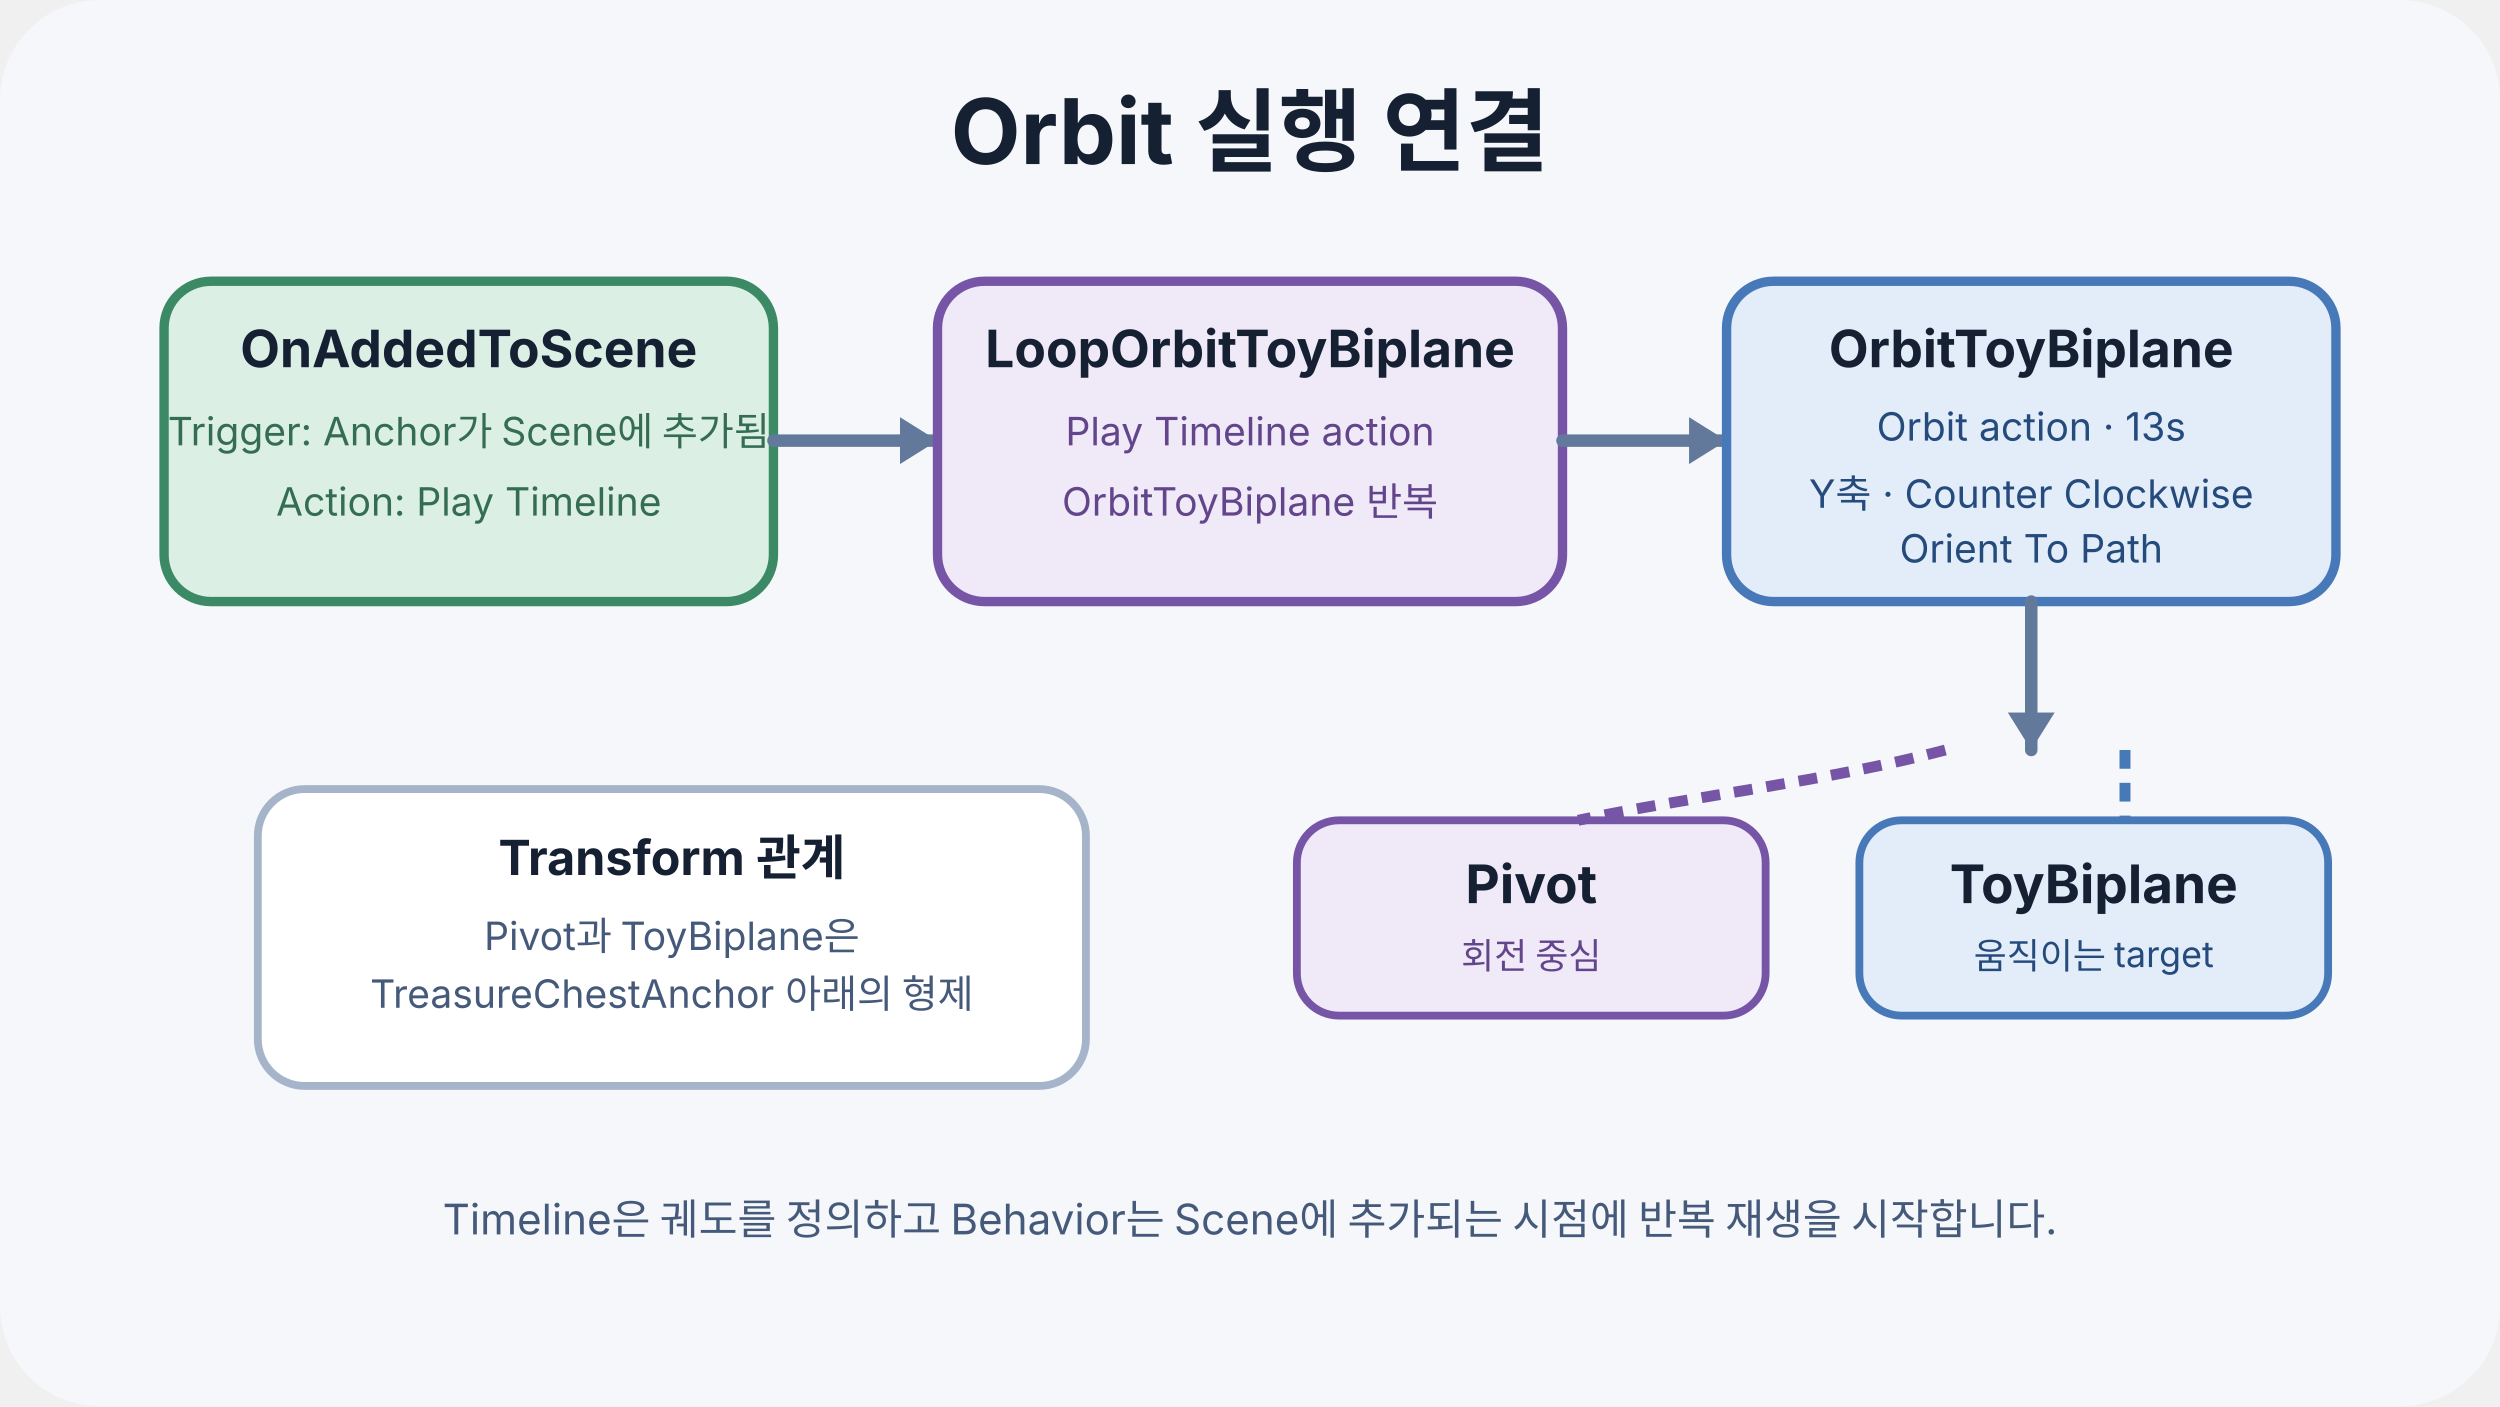
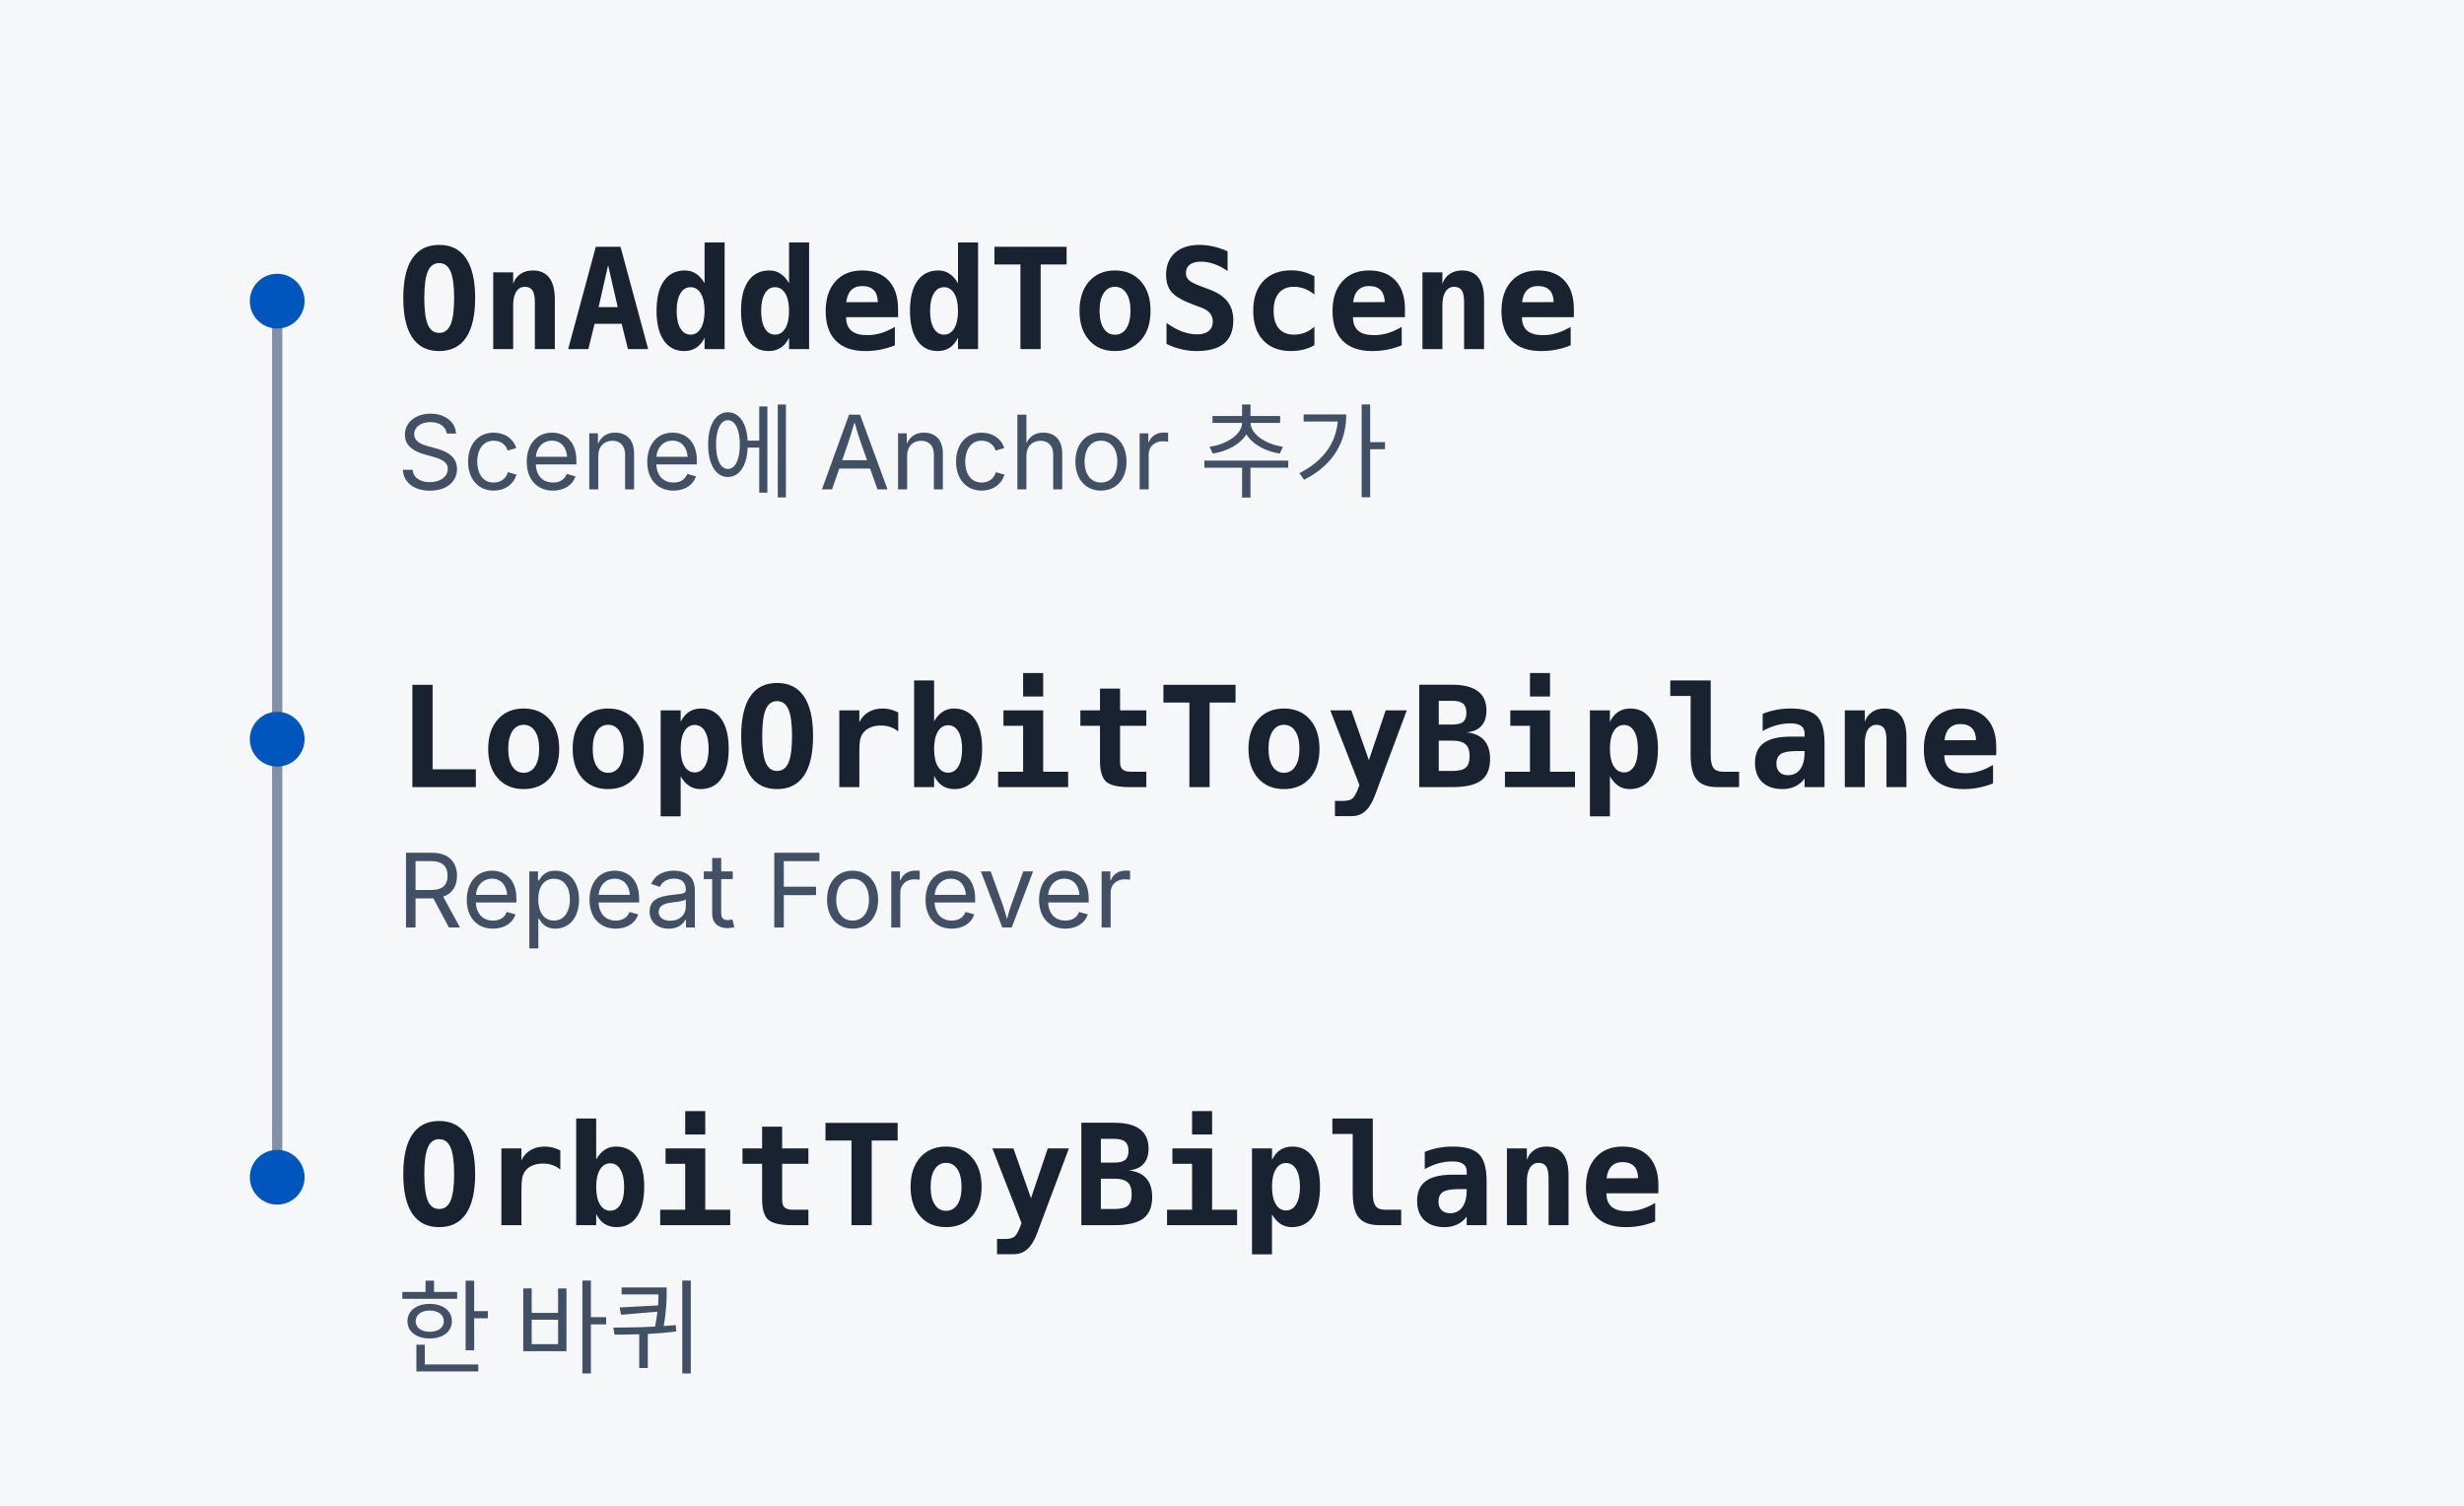
- <svg xmlns="http://www.w3.org/2000/svg" width="1600" height="900" viewBox="0 0 1600 900" role="img" aria-labelledby="title description">
-   <rect width="1600" height="900" rx="64" fill="#F5F7FA" />
-   <text x="800" y="105" text-anchor="middle" font-family="-apple-system, BlinkMacSystemFont, sans-serif" font-size="58" font-weight="700" fill="#152033">Orbit 실행 연결</text>
-   <g font-family="-apple-system, BlinkMacSystemFont, sans-serif">
-     <rect x="105" y="180" width="390" height="205" rx="30" fill="#DCEFE5" stroke="#3B8A65" stroke-width="6" />
-     <text x="300" y="235" text-anchor="middle" font-size="33" font-weight="700" fill="#152033">OnAddedToScene</text>
-     <text x="300" y="285" text-anchor="middle" font-size="25" fill="#356D54">Trigger: Anchor가 Scene에 추가됨</text>
-     <text x="300" y="330" text-anchor="middle" font-size="25" fill="#356D54">Action: Play Timeline</text>
-     <path d="M495 282 H600" stroke="#63799C" stroke-width="8" stroke-linecap="round" />
-     <path d="M600 282 l-24 -15 v30 z" fill="#63799C" />
-     <rect x="600" y="180" width="400" height="205" rx="30" fill="#F0E9F8" stroke="#7755A6" stroke-width="6" />
-     <text x="800" y="235" text-anchor="middle" font-size="33" font-weight="700" fill="#152033">LoopOrbitToyBiplane</text>
-     <text x="800" y="285" text-anchor="middle" font-size="25" fill="#62458A">Play Timeline action</text>
-     <text x="800" y="330" text-anchor="middle" font-size="25" fill="#62458A">OrbitToyBiplane 반복</text>
-     <path d="M1000 282 H1105" stroke="#63799C" stroke-width="8" stroke-linecap="round" />
-     <path d="M1105 282 l-24 -15 v30 z" fill="#63799C" />
-     <rect x="1105" y="180" width="390" height="205" rx="30" fill="#E3EDF9" stroke="#4778B8" stroke-width="6" />
-     <text x="1300" y="235" text-anchor="middle" font-size="33" font-weight="700" fill="#152033">OrbitToyBiplane</text>
-     <text x="1300" y="282" text-anchor="middle" font-size="25" fill="#244B7C">Orbit action · 13s</text>
-     <text x="1300" y="325" text-anchor="middle" font-size="25" fill="#244B7C">Y축 · Counter Clockwise</text>
-     <text x="1300" y="360" text-anchor="middle" font-size="25" fill="#244B7C">Orient To Path</text>
-     <path d="M1300 385 V480" stroke="#63799C" stroke-width="8" stroke-linecap="round" />
-     <path d="M1300 480 l-15 -24 h30 z" fill="#63799C" />
-     <rect x="830" y="525" width="300" height="125" rx="27" fill="#F0E9F8" stroke="#7755A6" stroke-width="5" />
-     <text x="980" y="578" text-anchor="middle" font-size="34" font-weight="700" fill="#152033">Pivot</text>
-     <text x="980" y="620" text-anchor="middle" font-size="23" fill="#62458A">회전 중심</text>
-     <rect x="1190" y="525" width="300" height="125" rx="27" fill="#E3EDF9" stroke="#4778B8" stroke-width="5" />
-     <text x="1340" y="578" text-anchor="middle" font-size="34" font-weight="700" fill="#152033">ToyBiplane</text>
-     <text x="1340" y="620" text-anchor="middle" font-size="23" fill="#244B7C">움직이는 target</text>
-     <path d="M1245 480 C1170 500 1080 510 1010 525" fill="none" stroke="#7755A6" stroke-width="7" stroke-dasharray="12 9" />
-     <path d="M1360 480 V525" fill="none" stroke="#4778B8" stroke-width="7" stroke-dasharray="12 9" />
-     <rect x="165" y="505" width="530" height="190" rx="30" fill="#FFFFFF" stroke="#A5B4C8" stroke-width="5" />
-     <text x="430" y="560" text-anchor="middle" font-size="31" font-weight="700" fill="#152033">Transform 관계</text>
-     <text x="430" y="608" text-anchor="middle" font-size="25" fill="#455A7A">Pivot과 ToyBiplane은</text>
-     <text x="430" y="645" text-anchor="middle" font-size="25" fill="#455A7A">TreasureChestAnchor 아래의 형제</text>
-     <text x="800" y="790" text-anchor="middle" font-size="27" fill="#455A7A">Timeline은 궤도를 정의하고 Behavior는 Scene에 추가되는 시점에 반복 재생을 시작합니다.</text>
+ <svg xmlns="http://www.w3.org/2000/svg" width="720" height="440" viewBox="0 0 720 440" role="img" aria-labelledby="title description">
+   <rect width="720" height="440" fill="#f6f7f9" />
+   <g font-family="-apple-system, BlinkMacSystemFont, sans-serif" fill="#182230">
+     <path d="M81 87V346" fill="none" stroke="#8390a3" stroke-width="3" />
+     <g fill="#0056bd">
+       <circle cx="81" cy="88" r="8" />
+       <circle cx="81" cy="216" r="8" />
+       <circle cx="81" cy="344" r="8" />
+     </g>
+     <g font-family="ui-monospace, Menlo, monospace" font-size="41" font-weight="600">
+       <text x="116" y="102">OnAddedToScene</text>
+       <text x="116" y="230">LoopOrbitToyBiplane</text>
+       <text x="116" y="358">OrbitToyBiplane</text>
+     </g>
+     <g font-size="30" fill="#415064">
+       <text x="116" y="143">Scene에 Anchor 추가</text>
+       <text x="116" y="271">Repeat Forever</text>
+       <text x="116" y="399">한 바퀴</text>
+     </g>
  </g>
</svg>
